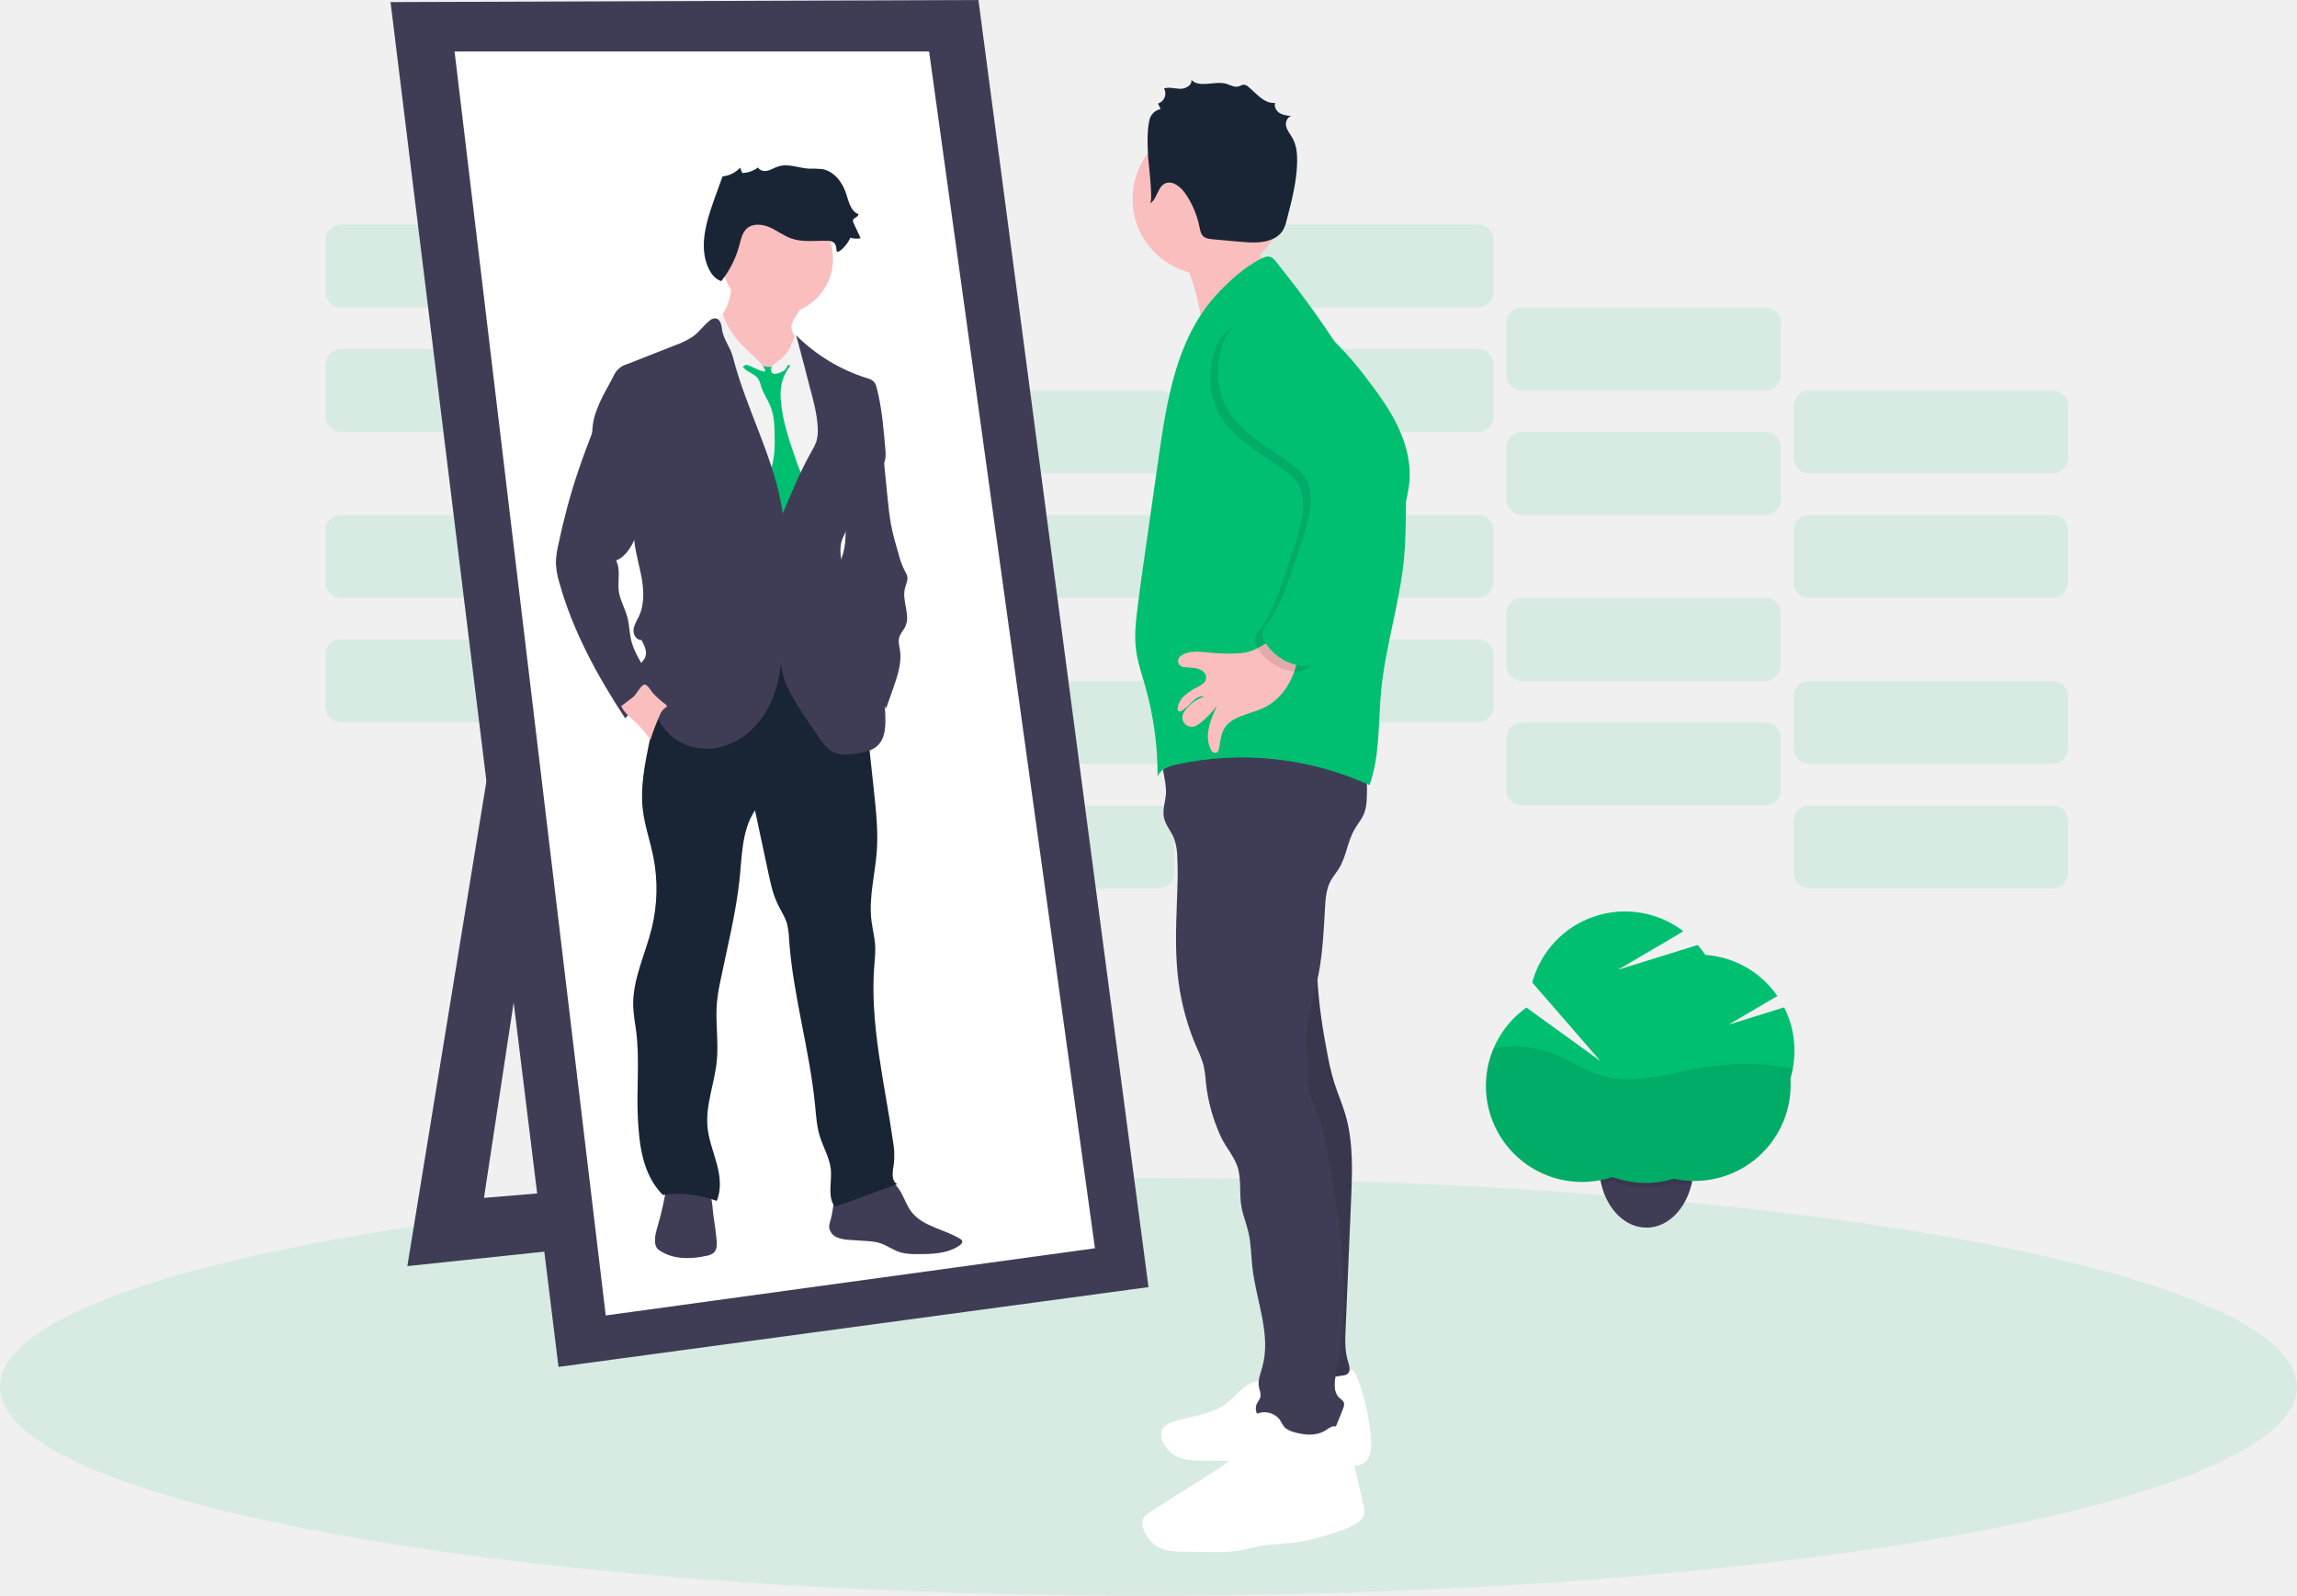
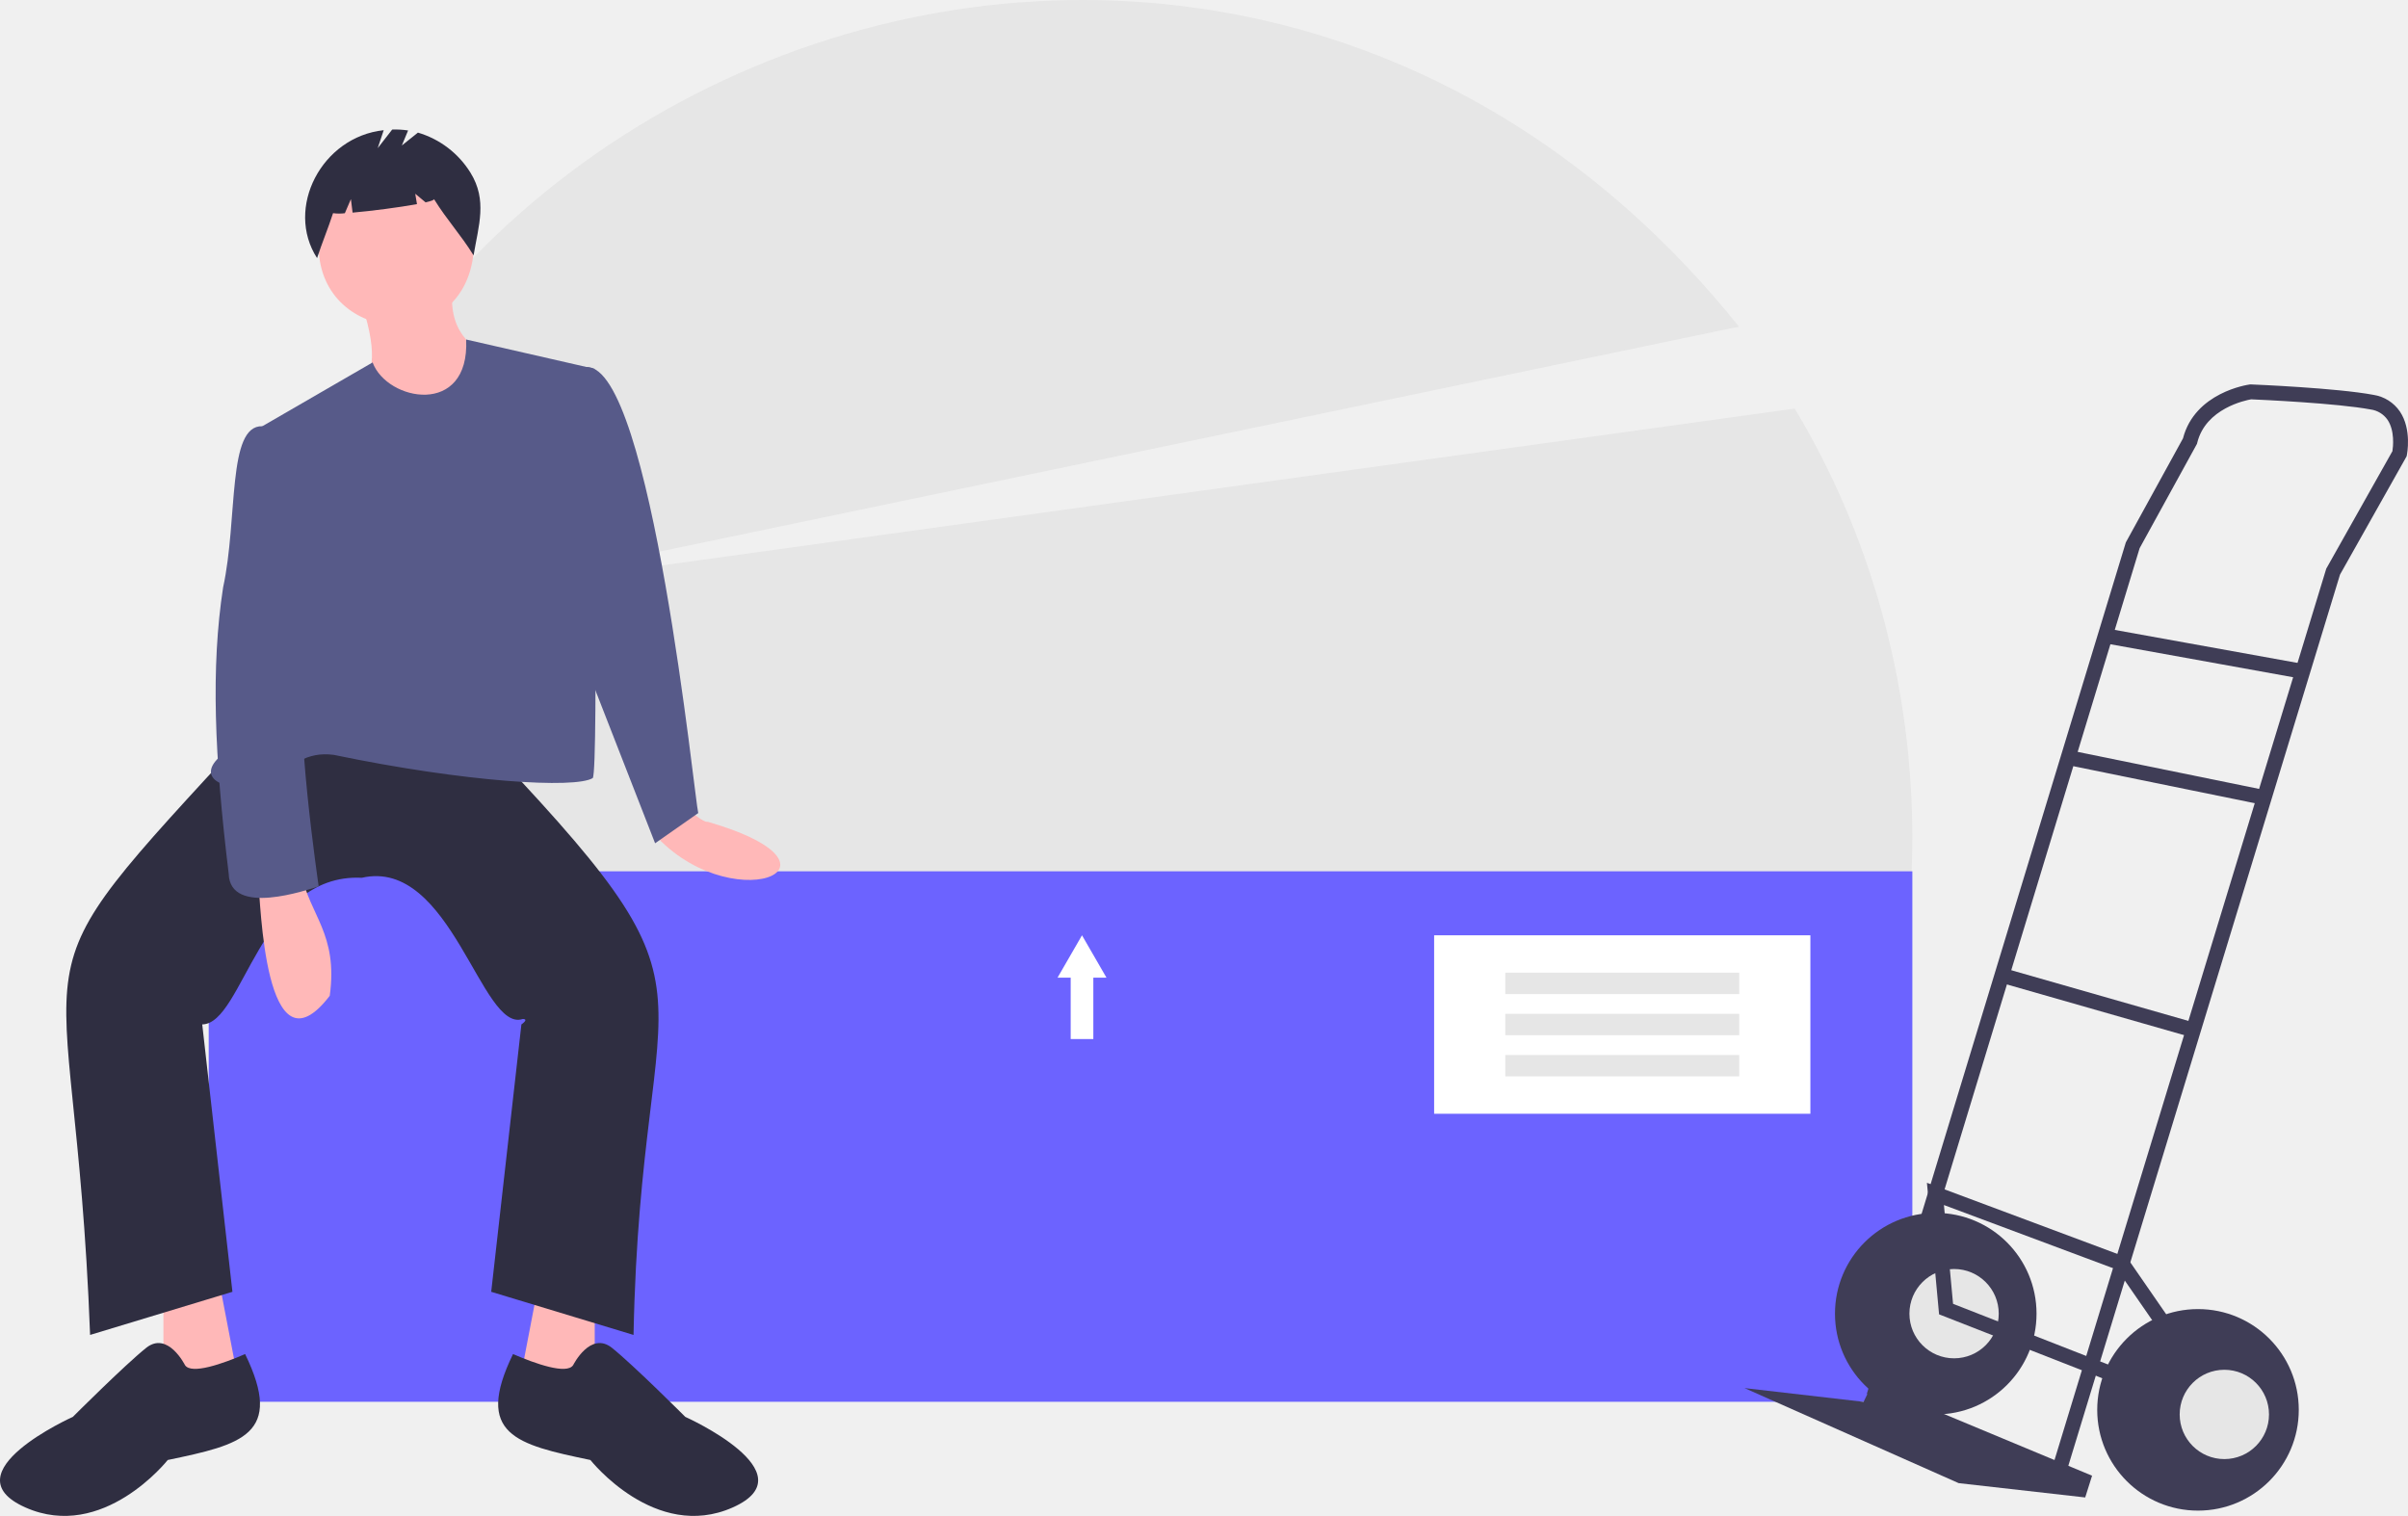
- <svg xmlns="http://www.w3.org/2000/svg" data-name="Layer 1" width="1094" height="760" viewBox="0 0 1094 760">
-   <rect x="155" y="304.52" width="130.73" height="39.52" rx="7.43" fill="#01bf71" opacity="0.1" />
-   <rect x="291.81" y="344.05" width="130.73" height="39.52" rx="7.43" fill="#01bf71" opacity="0.1" />
-   <rect x="428.63" y="383.57" width="130.73" height="39.52" rx="7.43" fill="#01bf71" opacity="0.1" />
-   <rect x="155" y="245.24" width="130.73" height="39.52" rx="7.43" fill="#01bf71" opacity="0.1" />
-   <rect x="291.81" y="284.76" width="130.73" height="39.52" rx="7.43" fill="#01bf71" opacity="0.1" />
-   <rect x="428.63" y="324.29" width="130.73" height="39.52" rx="7.43" fill="#01bf71" opacity="0.1" />
-   <rect x="580.64" y="304.52" width="130.73" height="39.52" rx="7.43" fill="#01bf71" opacity="0.1" />
-   <rect x="717.45" y="344.05" width="130.73" height="39.52" rx="7.43" fill="#01bf71" opacity="0.1" />
-   <rect x="854.27" y="383.57" width="130.73" height="39.52" rx="7.43" fill="#01bf71" opacity="0.1" />
-   <rect x="580.64" y="245.24" width="130.73" height="39.52" rx="7.43" fill="#01bf71" opacity="0.1" />
-   <rect x="717.45" y="284.76" width="130.73" height="39.52" rx="7.43" fill="#01bf71" opacity="0.1" />
-   <rect x="854.27" y="324.29" width="130.73" height="39.52" rx="7.43" fill="#01bf71" opacity="0.1" />
-   <rect x="155" y="166.19" width="130.73" height="39.52" rx="7.43" fill="#01bf71" opacity="0.1" />
-   <rect x="291.81" y="205.71" width="130.73" height="39.52" rx="7.43" fill="#01bf71" opacity="0.1" />
-   <rect x="428.63" y="245.24" width="130.73" height="39.52" rx="7.43" fill="#01bf71" opacity="0.1" />
-   <rect x="155" y="106.9" width="130.73" height="39.52" rx="7.43" fill="#01bf71" opacity="0.1" />
-   <rect x="291.81" y="146.43" width="130.73" height="39.52" rx="7.43" fill="#01bf71" opacity="0.1" />
-   <rect x="428.63" y="185.95" width="130.73" height="39.52" rx="7.43" fill="#01bf71" opacity="0.1" />
-   <rect x="580.64" y="166.19" width="130.73" height="39.52" rx="7.43" fill="#01bf71" opacity="0.1" />
-   <rect x="717.45" y="205.71" width="130.73" height="39.52" rx="7.43" fill="#01bf71" opacity="0.1" />
-   <rect x="854.27" y="245.24" width="130.73" height="39.52" rx="7.43" fill="#01bf71" opacity="0.1" />
-   <rect x="580.64" y="106.9" width="130.73" height="39.52" rx="7.43" fill="#01bf71" opacity="0.1" />
-   <rect x="717.45" y="146.43" width="130.73" height="39.52" rx="7.43" fill="#01bf71" opacity="0.1" />
-   <rect x="854.27" y="185.95" width="130.73" height="39.52" rx="7.43" fill="#01bf71" opacity="0.1" />
-   <ellipse cx="547" cy="660.5" rx="547" ry="99.5" fill="#01bf71" opacity="0.1" />
-   <polygon points="240 321 194 603 402 581 393 557 230.5 570.5 268.5 320.5 240 321" fill="#3f3d56" />
-   <polygon points="186 1 466 0 547 613 266 651 186 1" fill="#3f3d56" />
-   <polygon points="216.5 24.5 442.5 24.5 521.5 594.5 288.5 626.5 216.5 24.5" fill="#fff" />
-   <path d="M482.64,638.86c1.42,2.72,2.48,5.66,4.33,8.11,5.4,7.22,15.65,8.35,23.34,13.06a2.15,2.15,0,0,1,.91.88c.35.83-.43,1.7-1.18,2.22-5.83,4.09-13.48,4.18-20.61,4.13a27.49,27.49,0,0,1-7.13-.68c-3.77-1-7-3.63-10.72-4.7a28.44,28.44,0,0,0-5.89-.83l-7.81-.53a18.41,18.41,0,0,1-6.09-1.13,6.16,6.16,0,0,1-3.84-4.55c-.22-1.66.49-3.27.91-4.89,1-3.84.69-8.48,3.68-11.1a11.35,11.35,0,0,1,4.15-2,132.39,132.39,0,0,1,16.61-4.42C477.93,631.52,480.59,634.92,482.64,638.86Z" transform="translate(-53 -70)" fill="#3f3d56" />
-   <path d="M394.3,660.49c.2,2.13.26,4.57-1.28,6.06a6.83,6.83,0,0,1-3.35,1.5c-7.39,1.72-15.63,1.84-22.06-2.18a6.09,6.09,0,0,1-1.74-1.49,5.43,5.43,0,0,1-.88-2.75c-.23-2.83.64-5.62,1.43-8.35a146.52,146.52,0,0,0,4.25-19.75c.08-.55,18.87,3,20.12,4.86,1.57,2.3,1.58,7.82,2,10.56Q393.74,654.69,394.3,660.49Z" transform="translate(-53 -70)" fill="#3f3d56" />
-   <path d="M464.24,400.27l5,46.49c1,9.5,2.05,19.05,1.36,28.58-.8,11-3.88,22-2.58,32.9.51,4.24,1.67,8.4,1.84,12.67a69,69,0,0,1-.43,8.5c-2.26,28.21,4.89,56.2,8.89,84.21a36.54,36.54,0,0,1,.42,10.48c-.52,3.55-1.56,8.21,1.6,9.89l-29.68,10.76c-3.79-4.75-1.28-12.14-2-18.17-.66-5.43-3.64-10.27-5.23-15.5-1.44-4.7-1.74-9.65-2.21-14.53-2.59-26.57-10.54-52.45-12.4-79.08a36,36,0,0,0-1-7.63c-1-3.31-3-6.2-4.46-9.31-2.24-4.67-3.34-9.79-4.42-14.85l-6.35-29.75c-6.42,9.56-6.16,22-7.43,33.46-1.78,16-5.76,31.73-9,47.53a94.47,94.47,0,0,0-1.69,10.3c-.84,9.27.83,18.63-.06,27.89-1,10.73-5.51,21.2-4.42,31.93.6,5.94,2.88,11.56,4.42,17.32s2.3,12.08-.05,17.57a54,54,0,0,0-25.71-2.84c-9.53-9.75-11.22-23.35-11.87-37s.92-27.32-.78-40.84c-.5-4-1.28-7.9-1.41-11.89-.42-12.79,5.73-24.76,8.79-37.19a78.7,78.7,0,0,0,.77-34.15c-1.5-7.47-4.08-14.72-5-22.29-1.25-10.61.87-21.3,3-31.78,1.43-7.07,2.85-14.14,4.47-21.17,1.74-7.55,3.81-15.26,8.46-21.44,7.44-9.89,20.65-14.28,33-13.32s23.88,6.58,34.08,13.58A128.48,128.48,0,0,1,464.24,400.27Z" transform="translate(-53 -70)" fill="#192534" />
-   <path d="M431.06,222.25a8.63,8.63,0,0,0-1.15,2.94c-.25,2.05,1,3.93,2,5.72a31.15,31.15,0,0,1,2.93,7.3,12,12,0,0,1,.43,4.87,11.75,11.75,0,0,1-1.3,3.5c-1.93,3.72-4.79,7.16-8.68,8.71a15.29,15.29,0,0,1-9.39.38,28.51,28.51,0,0,1-8.59-4.08,26.11,26.11,0,0,1-5.88-5.1,35.25,35.25,0,0,1-4.06-7c-2.08-4.35-4.19-9-3.81-13.77a4.6,4.6,0,0,1,.24-1.27,6.83,6.83,0,0,1,1.34-2,26.1,26.1,0,0,0,6.12-18.15l14.57,3.31c3.21.73,6.42,1.46,9.59,2.37,2.6.75,6.6,1.79,8.29,4.11S432.21,220.13,431.06,222.25Z" transform="translate(-53 -70)" fill="#fbbebe" />
-   <circle cx="370.26" cy="123.29" r="26.48" fill="#fbbebe" />
-   <path d="M419,246.71c1.12-2.45,3.54-4,5.75-5.54s4.45-3.51,4.88-6.18a4.43,4.43,0,0,1,.44-1.74c.85-1.28,2.87-.64,4.08.3,2.94,2.29,4.94,5.54,6.89,8.71a74.43,74.43,0,0,1,6.45,12.19c2.81,7.41,3.15,15.5,3.46,23.41.28,7.2.55,14.51-1.2,21.49-1.1,4.42-3,8.71-3.11,13.26-.33,16.53-6.07,32.33-6.47,48.86a126.75,126.75,0,0,0,.72,14.31l.94,10.73q-21.81-1.25-43.5-3.83c-.42-4.94-1.83-9.73-3.12-14.51a314.93,314.93,0,0,1-10.11-59.74c-.77-10.72-1.56-21.4-2.75-32.08-1.07-9.71-3.17-19.48-1.91-29.17a40.27,40.27,0,0,1,4.1-12.62,8.32,8.32,0,0,1,3.2-3.83A8.65,8.65,0,0,1,390,230a41.94,41.94,0,0,1,6.88-.81,4.74,4.74,0,0,1,1.68.16,5.27,5.27,0,0,1,2.29,2.22A41.52,41.52,0,0,0,419,246.71Z" transform="translate(-53 -70)" fill="#f2f2f2" />
-   <path d="M406.72,244.59c1.86,2.66,5.8,3.29,7.52,6a15.73,15.73,0,0,1,1.31,3.57c1.05,3.35,3.17,6.26,4.46,9.53,1.86,4.7,1.91,9.9,1.93,14.95a49.47,49.47,0,0,1-.92,12c-.6,2.47-1.58,4.82-2.3,7.26a35.5,35.5,0,0,0-1.34,12.8,5.24,5.24,0,0,0,.72,2.65,5.75,5.75,0,0,0,2.56,1.74c2.93,1.29,6,2.61,9.2,2.31a3.37,3.37,0,0,0,1.83-.61,4.07,4.07,0,0,0,.9-1.19l2-3.38c1.81-3.09,3.7-6.55,3-10.08a20,20,0,0,0-2.27-5.17,60.78,60.78,0,0,1-3.26-8.07c-3.19-9.17-6.42-18.47-7.14-28.15a24.74,24.74,0,0,1,1.2-10.92,31.1,31.1,0,0,1,3.52-6.09,2.61,2.61,0,0,0-2.81-.95,16.72,16.72,0,0,0-2.91,1.21c-2.94,1.24-6.2.79-9.17-.06-1.16-.34-3-1.5-4.2-1.42C410.14,242.57,406.79,244.71,406.72,244.59Z" transform="translate(-53 -70)" fill="#01bf71" />
-   <path d="M430.13,244.48c-.6-.48-1.53-.92-2.06-.36a2.32,2.32,0,0,0-.38.81c-.52,1.4-2.05,2.09-3.44,2.63s-2.89.84-3.73-.19a2.26,2.26,0,0,1,.13-2.67,8.16,8.16,0,0,1,2.19-1.85,21.38,21.38,0,0,0,8.72-13.72,6.52,6.52,0,0,1,2.39,4.13c.33,1.59.37,3.23.7,4.82.49,2.28,1.58,4.41,1.83,6.72.13,1.23,0,2.47,0,3.7a22.71,22.71,0,0,0,.42,3.58C434.56,249.6,432.91,246.69,430.13,244.48Z" transform="translate(-53 -70)" fill="#f2f2f2" />
-   <path d="M409.89,237.69c-1-.95-2-1.85-3-2.82a38.9,38.9,0,0,1-9.67-15.35c-1.28,1-2.69,2.32-2.72,4a6.13,6.13,0,0,0,1.32,3.25,50.68,50.68,0,0,1,7.33,19.61,5.84,5.84,0,0,1,5.05-2.69c1.58,0,8.67,4.2,9.18,3.14C418.13,245.17,411.09,238.82,409.89,237.69Z" transform="translate(-53 -70)" fill="#f2f2f2" />
-   <path d="M432.22,229.73a83,83,0,0,0,33.58,20.33,7.54,7.54,0,0,1,3.39,1.72,6.93,6.93,0,0,1,1.41,3.1c2.44,9.54,3.26,19.41,4.07,29.22a16.28,16.28,0,0,1-.1,4.88c-.59,2.62-2.45,4.74-4.28,6.71-5.74,6.15-12.29,12.58-13.26,20.94a33.45,33.45,0,0,1-.57,4.8c-.5,1.86-1.61,3.5-2.29,5.31-3.34,8.91,4.21,19.7-.39,28A50.54,50.54,0,0,1,458.84,370a19.86,19.86,0,0,0,1.37,5.88c1.37,2.86,4.19,4.68,6.41,7,6.77,6.94,7.6,17.56,8,27.25.25,5.46.17,11.73-4,15.31-2.41,2.09-5.7,2.77-8.85,3.29-4.19.7-8.75,1.2-12.46-.87-2.66-1.48-4.47-4.07-6.2-6.57-3.28-4.77-6.57-9.53-9.68-14.42-4.92-7.71-9.56-16.52-8.14-25.56-.4,9.25-2.35,18.57-6.89,26.63s-11.85,14.79-20.72,17.45-19.24.78-25.85-5.7a34.94,34.94,0,0,1-5.51-7.43,72.52,72.52,0,0,1-8.14-20.71c-.43-1.89-.75-4,.2-5.69.45-.8,1.14-1.43,1.61-2.22,1.58-2.69.06-6.08-1.47-8.82-2.33.22-4-2.52-3.79-4.86s1.61-4.37,2.6-6.5c2.9-6.28,2.26-13.59.86-20.36s-3.49-13.5-3.33-20.41c.17-7.31-5.09-13.89-9.1-20-2.24-3.44-4.85-6.64-6.8-10.25a33.07,33.07,0,0,1-2.62-24.76,64.89,64.89,0,0,1,5.48-12.22l3.3-6.19a10.21,10.21,0,0,1,7-6l22.83-9a34.35,34.35,0,0,0,8.24-4.12c2.79-2.1,4.87-5,7.53-7.24a4.22,4.22,0,0,1,3-1.31c2.14.19,2.9,2.89,3.12,5,.5,4.72,4,8.72,5.19,13.31,6.44,25.35,20.07,48.73,23.81,74.61,4.2-10.09,8.4-20.2,13.78-29.7a24.66,24.66,0,0,0,2.13-4.31,18.4,18.4,0,0,0,.71-6.69c-.27-6.51-2-12.87-3.71-19.16C436.53,246.1,434.53,238.21,432.22,229.73Z" transform="translate(-53 -70)" fill="#3f3d56" />
-   <path d="M475.73,307.19c.44,4.26.87,8.53,1.66,12.74.92,4.87,2.32,9.63,3.71,14.39a37.45,37.45,0,0,0,2.9,7.73,9.94,9.94,0,0,1,1.07,2.29c.49,2-.63,4-1.11,6-1.44,6,2.88,12.67.16,18.2-.82,1.68-2.25,3.07-2.79,4.87-.63,2.07,0,4.28.33,6.42.85,6-1.2,12.1-3.22,17.87L475,407.44c-3.14-5.84-6.31-11.74-10.65-16.75-1.55-1.8-3.24-3.47-4.67-5.37a37.66,37.66,0,0,1-5-9.74,84.43,84.43,0,0,1-5.17-25.72,17.59,17.59,0,0,1,.85-7.4,39.36,39.36,0,0,1,2.22-4c2.68-4.83,3.23-10.55,3.18-16.07s-.64-11.06,0-16.55a37.86,37.86,0,0,1,4-13.13,18.63,18.63,0,0,1,5.43-6.77,9.78,9.78,0,0,1,6-1.95c3.27.19,2.52,3,2.8,5.71Z" transform="translate(-53 -70)" fill="#3f3d56" />
-   <path d="M328.64,293.58q-3.06,9-5.52,18.16-2.4,9-4.29,18.1a38.76,38.76,0,0,0-1.08,8.14,36.42,36.42,0,0,0,1.63,9.41c6.44,23.21,18.18,44.62,31.4,64.75A58.28,58.28,0,0,1,364.08,400a2.85,2.85,0,0,0,1-1,2.71,2.71,0,0,0-.32-2.34c-3.65-7.48-9.43-14.07-11.25-22.2-.76-3.38-.79-6.9-1.65-10.26-1.11-4.35-3.59-8.33-4.16-12.79-.61-4.86,1-10.16-1.28-14.47,4.65-1.81,7.34-6.6,9.31-11.19a61.29,61.29,0,0,0,4.48-14.71,44.26,44.26,0,0,0-5.41-28.15,45,45,0,0,0-9.05-11.36c-1.19-1.07-4-4.14-5.73-4.11-2.31.05-3.05,3.79-3.71,5.47C333.64,279.75,331,286.62,328.64,293.58Z" transform="translate(-53 -70)" fill="#3f3d56" />
-   <path d="M370.06,405.51c.3.22.64.52.56.88s-.37.45-.63.6a7.76,7.76,0,0,0-2.88,3.9,108.85,108.85,0,0,0-4.34,11.49,50.37,50.37,0,0,0-7.84-9.15c-2.28-2.1-4.83-4.09-6.05-6.93,0-.08,5.24-3.95,5.72-4.37,1.47-1.31,3.32-4.94,4.84-5.74,1.72-.9,3.36,2.63,4.67,4.05A39.72,39.72,0,0,0,370.06,405.51Z" transform="translate(-53 -70)" fill="#fbbebe" />
-   <path d="M451.38,189.15c-.07-1.31-.24-2.76-1.24-3.61a4.73,4.73,0,0,0-3-.83c-5.83-.19-11.86.79-17.36-1.17-3.62-1.29-6.71-3.77-10.24-5.31s-8.05-1.95-10.9.64c-2.16,2-2.75,5.07-3.5,7.9a46.32,46.32,0,0,1-8.63,17.12c-2.71-.84-4.65-3.26-5.9-5.8-4.25-8.66-2.16-19,.86-28.18,1-3.08,2.11-6.13,3.22-9.17l2.44-6.72a13.12,13.12,0,0,0,8.36-4.16l1.05,2.55a13.3,13.3,0,0,0,7.5-2.65c.84,1.58,3,2,4.75,1.49s3.26-1.49,5-2c4.65-1.5,9.61.81,14.49,1.07a58,58,0,0,1,6.19.18c5.76.93,9.83,6.35,11.59,11.91,1.17,3.7,2.14,8.25,5.79,9.56.08,1.4-2.4,1.67-2.61,3a2.3,2.3,0,0,0,.3,1.27l3.35,7.19a8.32,8.32,0,0,1-4.84-.24C456.54,186.74,451.53,191.86,451.38,189.15Z" transform="translate(-53 -70)" fill="#192534" />
-   <path d="M621.14,204.8a131.36,131.36,0,0,1,4,16.73c.72,4.24,1.14,8.95-1.29,12.49,9.26-13.93,18.93-28.28,33-37.27A30.13,30.13,0,0,1,649,173.51c.08-.84-11.55,3.55-12.44,4.05-4.08,2.27-7.82,5.09-11.8,7.52-2.06,1.25-10.64,4.21-10.72,6,0,1.15,3.41,4.67,4.05,5.88A45.67,45.67,0,0,1,621.14,204.8Z" transform="translate(-53 -70)" fill="#fbbebe" />
-   <path d="M664.17,730.18a15.5,15.5,0,0,0-15.84-1.2c-4.53,2.34-7.58,6.77-11.7,9.77-7.08,5.14-16.43,5.55-24.72,8.33-2.2.74-4.54,1.84-5.47,4a7.1,7.1,0,0,0,.41,5.57,14.42,14.42,0,0,0,6.86,7.07c3.72,1.78,8,1.86,12.12,1.91l35.8.42c11,.13,22.07.26,33,1.63,2.55.32,5.31.67,7.56-.58,3.66-2,4.08-7.06,3.8-11.23a103.07,103.07,0,0,0-7-30.8c-.43-1.09-1-2.33-2.21-2.53a3.6,3.6,0,0,0-2.38.76c-10.1,6-22.89,9.39-33.63,4.59" transform="translate(-53 -70)" fill="#fff" />
-   <path d="M682.09,501.78c-4,23.23-1.39,47.1,3.11,70.23a122.46,122.46,0,0,0,3.27,13.64c1.61,5.1,3.78,10,5.29,15.13,3.84,13,3.3,26.9,2.73,40.47L693.87,703c-.22,5.18-.42,10.48,1.14,15.42.63,2,1.4,4.5-.19,5.85a4.46,4.46,0,0,1-2.11.81,32.66,32.66,0,0,1-21-3.15L671,659.55c-.22-19.23-.45-38.54-3.41-57.53-2.35-15.1-6.43-30-6.7-45.28-.28-16,3.64-31.79,7.64-47.3.86-3.32,4-5.75,6.58-8a8.09,8.09,0,0,1,3.2-1.94C679.51,499.17,681.35,500.77,682.09,501.78Z" transform="translate(-53 -70)" fill="#3f3d56" />
-   <path d="M682.09,501.78c-4,23.23-1.39,47.1,3.11,70.23a122.46,122.46,0,0,0,3.27,13.64c1.61,5.1,3.78,10,5.29,15.13,3.84,13,3.3,26.9,2.73,40.47L693.87,703c-.22,5.18-.42,10.48,1.14,15.42.63,2,1.4,4.5-.19,5.85a4.46,4.46,0,0,1-2.11.81,32.66,32.66,0,0,1-21-3.15L671,659.55c-.22-19.23-.45-38.54-3.41-57.53-2.35-15.1-6.43-30-6.7-45.28-.28-16,3.64-31.79,7.64-47.3.86-3.32,4-5.75,6.58-8a8.09,8.09,0,0,1,3.2-1.94C679.51,499.17,681.35,500.77,682.09,501.78Z" transform="translate(-53 -70)" opacity="0.1" />
-   <path d="M607,429.18c-1.48,6.09,1.66,12.4,1.31,18.66-.2,3.79-1.69,7.57-1,11.29s3.35,6.52,4.77,9.93a26.94,26.94,0,0,1,1.62,8.88c.41,7.48.08,15-.2,22.45-.47,12.5-.82,25.07.83,37.46A117.19,117.19,0,0,0,623,569a54,54,0,0,1,3.23,8.39,59.88,59.88,0,0,1,1.1,8.14,82.7,82.7,0,0,0,7.07,25.71c2.55,5.57,7,10,8.41,15.91,1.34,5.66.44,11.63,1.41,17.36.71,4.25,2.44,8.27,3.4,12.47,1.25,5.43,1.22,11.06,1.85,16.6,1.8,16,9.07,32,4.73,47.52-.87,3.12-2.22,6.29-1.61,9.47.3,1.56,1.06,3.1.72,4.65-.28,1.32-1.3,2.34-1.82,3.59-1,2.34.06,5.12,1.84,6.93a19.69,19.69,0,0,0,6.5,3.84c7.37,3.15,15,6.35,23,6.28a6.18,6.18,0,0,0,2.83-.52c1.44-.75,2.15-2.38,2.76-3.88l4.1-10.14c.5-1.23,1-2.67.31-3.81a7.1,7.1,0,0,0-1.72-1.6c-3.31-2.79-2.56-8-1.68-12.19a177.87,177.87,0,0,0,3.72-32.7c.44-21.92-3.17-43.71-6.77-65.34-1.25-7.51-2.51-15.07-5-22.27s-6.16-14.13-5.56-21.61c.64-8.08-1.46-16.55,0-24.52s3.77-15.77,5.26-23.73c1.93-10.33,2.41-20.86,3-31.34.25-4.28.57-8.7,2.57-12.5,1.17-2.22,2.87-4.12,4.18-6.27,3.38-5.59,3.92-12.52,7.15-18.2,1.53-2.69,3.64-5.06,4.76-7.94a22.19,22.19,0,0,0,1.22-7.06,84,84,0,0,0-1-18.05,117.45,117.45,0,0,0-55-12.76c-7.31.12-14.7.86-21.56,3.39C619.86,425.25,613.9,428.66,607,429.18Z" transform="translate(-53 -70)" fill="#3f3d56" />
-   <path d="M648,746c-2.94,3.66-2.74,8.89-4.62,13.2-2.28,5.23-7.36,8.58-12.18,11.63l-30,19c-1.64,1-3.4,2.23-4,4.09a6.56,6.56,0,0,0,.15,3.59,15.58,15.58,0,0,0,10.48,10.64,31,31,0,0,0,8.11.83l13.49.18a79,79,0,0,0,12.31-.48c3.74-.54,7.38-1.61,11.1-2.29,6.77-1.23,13.73-1.12,20.51-2.31a108.46,108.46,0,0,0,12.28-3.17c4.9-1.47,9.89-3,14.09-5.91a7.31,7.31,0,0,0,2.71-2.92c.71-1.65.32-3.54-.08-5.29l-6.44-28.3a16.87,16.87,0,0,0-2.52-6.61c-1.43-1.9-4-3.16-6.23-2.35a13.21,13.21,0,0,0-2.59,1.56c-3.3,2.17-7.53,2.53-11.43,1.85-2.52-.45-5.85-1.14-7.88-2.81-1.54-1.27-2-3.24-3.31-4.68A9.39,9.39,0,0,0,648,746Z" transform="translate(-53 -70)" fill="#fff" />
-   <circle cx="575.55" cy="94.77" r="36.13" fill="#fbbebe" />
-   <path d="M600.68,166.89c3.46-1.94,3.46-7.53,7-9.39s7.56,1.37,9.83,4.63A42.59,42.59,0,0,1,624.26,178c.32,1.62.62,3.39,1.84,4.52s2.82,1.27,4.38,1.43q6.85.68,13.72,1.24c5.1.41,10.48.74,15.11-1.45a11,11,0,0,0,4.54-3.76,16.92,16.92,0,0,0,1.94-5.08c2.39-9.09,4.8-18.29,5-27.69.08-3.88-.26-7.9-2.13-11.3-1.09-2-2.69-3.74-3.14-5.94s1-5,3.28-4.76a13.46,13.46,0,0,1-6-1.14c-1.81-1-3.15-3.15-2.51-5.11-5.08.65-8.78-4.37-12.74-7.62a3.45,3.45,0,0,0-2.42-1,8.73,8.73,0,0,0-2,.77c-2,.7-4.09-.63-6.14-1.21-5.5-1.54-12.49,2.18-16.57-1.82.39,2.55-2.74,4.26-5.32,4.21s-5.24-1-7.68-.14a5,5,0,0,1-2.86,7.16l1.21,2.64a6.82,6.82,0,0,0-5.25,4.92c-1.33,5.25-1,12.71-.68,18.11C600,147.35,602.31,166,600.68,166.89Z" transform="translate(-53 -70)" fill="#192534" />
-   <path d="M631.51,211.34c-18.15,20.41-22.77,49.14-26.64,76.19l-5.7,39.94c-1.48,10.36-3,20.72-4.29,31.11-.9,7.11-1.74,14.33-.76,21.43.77,5.6,2.64,11,4.2,16.39a154.56,154.56,0,0,1,6,43.49c1.21-3.56,5.4-5,9.08-5.8a146.82,146.82,0,0,1,91.86,9.81c5.05-14.15,4.1-29.63,5.51-44.59,2-21.33,8.89-42,10.93-63.29.75-7.93.84-15.9.92-23.87.06-5.85.12-11.76-1.1-17.49-1.36-6.34-4.23-12.25-7.2-18A469.1,469.1,0,0,0,687,230.24q-7.54-11.28-15.73-22.11-4.15-5.49-8.47-10.86c-2.79-3.47-4-6.48-8.43-4.4C646,196.79,637.6,204.49,631.51,211.34Z" transform="translate(-53 -70)" fill="#01bf71" />
-   <path d="M641.91,381.22a98,98,0,0,1-13.27-.42c-3.27-.32-6.61-.8-9.8,0a10.2,10.2,0,0,0-3.81,1.87,2.87,2.87,0,0,0,1.63,5l3.42.3c2.17.19,4.43.41,6.12,2a3.82,3.82,0,0,1,1.24,2.41c.21,2.33-1.81,3.6-3.62,4.57a28.69,28.69,0,0,0-7.06,4.7,9.78,9.78,0,0,0-2.93,6,1.16,1.16,0,0,0,1.7,1.07c4-2,6.61-7.93,11-6.94a17.82,17.82,0,0,0-9.66,7.43,4.48,4.48,0,0,0,6,6.33,19.78,19.78,0,0,0,1.88-1.25,46.21,46.21,0,0,0,7.93-8.24c-3.2,6.75-6.44,14.65-2.76,21.36a2.13,2.13,0,0,0,2,1.18c1.16-.12,1.5-1.21,1.69-2.17.6-3.09.75-6.35,2.27-9.1,3.52-6.38,12.2-7,18.81-10.11,7.93-3.68,13.36-11.6,15.55-20.06a15.42,15.42,0,0,0,.39-7.62c-1.47-5.69-8.49-7-13-4.25C652.1,378.79,648.89,381,641.91,381.22Z" transform="translate(-53 -70)" fill="#fbbebe" />
-   <path d="M634.89,269.29c7,10.81,19.15,16.9,29.57,24.49A24.79,24.79,0,0,1,671,300c2.63,4.06,3,9.22,2.46,14-.68,6.31-2.71,12.38-4.72,18.4l-4.37,13.05c-2.77,8.28-5.63,16.73-10.9,23.69-1.35,1.77-2.92,3.66-2.86,5.88a7.6,7.6,0,0,0,1.28,3.58,24.08,24.08,0,0,0,15.29,10.92,11.66,11.66,0,0,0,5.75,0c2.7-.8,4.73-3,6.61-5.08,9-9.93,18-20,24.5-31.65,6.35-11.37,10.15-24,13.65-36.51a76.86,76.86,0,0,0,3-14.13c.74-9-1.62-18-5.48-26.13s-9.17-15.49-14.64-22.64a157.58,157.58,0,0,0-17.15-19.68c-10.88-10.17-24.19-16.15-38.75-10.38-10.28,4.08-14.13,12.59-15.05,23.49A35.74,35.74,0,0,0,634.89,269.29Z" transform="translate(-53 -70)" opacity="0.1" />
-   <path d="M638.53,266.55c7,10.81,19.16,16.9,29.57,24.49a24.87,24.87,0,0,1,6.51,6.26c2.63,4.06,3,9.21,2.46,14-.69,6.31-2.71,12.38-4.73,18.4l-4.37,13c-2.77,8.28-5.63,16.72-10.9,23.69-1.34,1.77-2.91,3.65-2.85,5.88a7.42,7.42,0,0,0,1.28,3.57,24.07,24.07,0,0,0,15.28,10.93,11.7,11.7,0,0,0,5.76,0c2.7-.79,4.72-3,6.61-5.07,9-9.94,18-20,24.5-31.65,6.35-11.37,10.15-24,13.65-36.52a76.08,76.08,0,0,0,3-14.12c.74-9-1.62-18-5.47-26.14s-9.17-15.49-14.64-22.64A157.65,157.65,0,0,0,687,231.06c-10.87-10.16-24.18-16.15-38.74-10.37-10.29,4.08-14.13,12.58-15.06,23.49A35.77,35.77,0,0,0,638.53,266.55Z" transform="translate(-53 -70)" fill="#01bf71" />
-   <path d="M859.65,625.24a37,37,0,0,1-.8,7.76c-.1.48-.21,1-.32,1.41-2.84,11.39-10.85,19.72-20.41,20.25-.32,0-.64,0-1,0-10.11,0-18.66-8.72-21.48-20.73-.08-.32-.15-.64-.22-1a37,37,0,0,1-.8-7.76c0-16.27,10.07-29.45,22.5-29.45S859.65,609,859.65,625.24Z" transform="translate(-53 -70)" fill="#3f3d56" />
-   <path d="M859.65,625.24a37,37,0,0,1-.8,7.76c-.1.48-.21,1-.32,1.41-.34,0-.67,0-1,0a45.76,45.76,0,0,1-7.36-1,44.92,44.92,0,0,1-6.56,1.5,45.87,45.87,0,0,1-5.14.48l-1.74,0a46.41,46.41,0,0,1-6.16-.41,45.17,45.17,0,0,1-9.67-2.4,45.56,45.56,0,0,1-5.22,1.4c-.08-.32-.15-.64-.22-1a37,37,0,0,1-.8-7.76c0-16.27,10.07-29.45,22.5-29.45S859.65,609,859.65,625.24Z" transform="translate(-53 -70)" opacity="0.1" />
-   <path d="M907.65,570.38a45.54,45.54,0,0,0-4.9-20.61L876.29,558l23.23-13.66a45.73,45.73,0,0,0-34.36-19.58,45.65,45.65,0,0,0-3.57-4.72l-38,11.83,31.17-18.33a45.73,45.73,0,0,0-72,24.39l32.55,37.47L780,549.86a45.74,45.74,0,0,0,40.93,80.7,45.92,45.92,0,0,0,29.28.81,45.78,45.78,0,0,0,55.62-44.66c0-1,0-2-.1-3A45.63,45.63,0,0,0,907.65,570.38Z" transform="translate(-53 -70)" fill="#01bf71" />
-   <path d="M906.86,578.86a121.9,121.9,0,0,0-42.34-.54c-15.89,2.63-32.13,8.41-47.67,4.19-9.12-2.48-17-8.22-25.91-11.41a49.18,49.18,0,0,0-26.75-1.6,45.76,45.76,0,0,0,56.69,61.06,45.92,45.92,0,0,0,29.28.81,45.78,45.78,0,0,0,55.62-44.66c0-1,0-2-.1-3A45.19,45.19,0,0,0,906.86,578.86Z" transform="translate(-53 -70)" opacity="0.1" />
+ <svg xmlns="http://www.w3.org/2000/svg" data-name="Layer 1" width="885.558" height="557.519" viewBox="0 0 885.558 557.519">
+   <path d="M838.812,592.352C875.238,501.284,864.219,399.598,817.24,321.5L325.466,389.592l471.276-98.217c-198.623-247.685-585.213-83.398-547.948,229.321Z" transform="translate(-157.221 -171.2406)" fill="#e6e6e6" />
+   <rect x="76.753" y="320.445" width="626.526" height="195.095" fill="#6c63ff" />
+   <path d="M408.706,467.893c5.621,4.365,7.677,5.775,8.874,5.596,58,16.89,7.154,36.683-21.026,3.085Z" transform="translate(-157.221 -171.2406)" fill="#ffb8b8" />
+   <polygon points="60.099 475.093 60.099 514.747 88.649 513.161 80.719 471.921 60.099 475.093" fill="#ffb8b8" />
+   <polygon points="218.713 475.093 218.713 514.747 190.162 513.161 198.093 471.921 218.713 475.093" fill="#ffb8b8" />
+   <path d="M288.696,441.722l42.826-1.586c98.794,103.571,61.432,79.949,58.687,222.06L337.866,646.334l11.103-98.341c.006-.004,2.929-1.953.499-1.997-15.196,5.222-26.284-59.437-59.186-51.931-37.441-1.791-43.536,53.75-58.687,53.929L242.698,646.334,190.355,662.195c-5.861-156.166-34.583-120.888,58.687-222.06Z" transform="translate(-157.221 -171.2406)" fill="#2f2e41" />
+   <path d="M225.25,673.298s-6.345-12.689-14.275-6.345-26.964,25.378-26.964,25.378-45.998,20.62-17.448,33.309,52.343-17.448,52.343-17.448c27.194-5.671,42.88-9.301,28.458-38.964C239.176,672.773,227.59,676.874,225.25,673.298Z" transform="translate(-157.221 -171.2406)" fill="#2f2e41" />
+   <path d="M368.003,673.298s6.345-12.689,14.275-6.345,26.964,25.378,26.964,25.378,45.998,20.62,17.448,33.309-52.343-17.448-52.343-17.448c-27.194-5.671-42.88-9.301-28.458-38.964C354.077,672.773,365.664,676.874,368.003,673.298Z" transform="translate(-157.221 -171.2406)" fill="#2f2e41" />
+   <path d="M331.522,262.488c-2.359,39.486-56.248,36.009-57.101-0C276.78,223.002,330.669,226.479,331.522,262.488Z" transform="translate(-157.221 -171.2406)" fill="#ffb8b8" />
+   <path d="M290.282,283.108c13.876,41.938-18.884,19.105,26.964,52.343l17.448-34.895s-12.689-4.758-11.103-22.206Z" transform="translate(-157.221 -171.2406)" fill="#ffb8b8" />
+   <path d="M375.934,306.9,328.652,296.107c1.33,28.51-29.095,22.772-34.404,8.431l-45.205,26.154c18.974,70.667,14.165,73.583-11.103,118.961-9.643,8.806,4.778,13.853,17.334,9.034,9.576-5.91,14.439-11.162,24.7-9.826,48.485,10.096,88.848,12.479,95.236,8.534C377.495,454.123,375.143,307.468,375.934,306.9Z" transform="translate(-157.221 -171.2406)" fill="#575a89" />
+   <path d="M363.245,310.072c1.586,0,9.757-3.842,9.757-3.842,23.771-.401,39.723,159.497,41,164.042l-15.861,11.103-25.378-65.032Z" transform="translate(-157.221 -171.2406)" fill="#575a89" />
+   <path d="M252.215,495.651c.811,5.986,2.191,73.211,26.273,41.809,3.159-22.91-7.582-29.749-10.411-44.981Z" transform="translate(-157.221 -171.2406)" fill="#ffb8b8" />
+   <path d="M258.559,330.692l-4.86-2.694c-13.029-.428-8.923,34.061-14.435,59.319-4.503,29.425-3.221,61.87,2.062,105.247.462,15.918,28.973,5.89,33.094,4.673,0,0-9.517-65.032-4.758-76.135S258.559,330.692,258.559,330.692Z" transform="translate(-157.221 -171.2406)" fill="#575a89" />
+   <path d="M330.274,234.81a34.029,34.029,0,0,0-19.357-14.798l-5.918,4.735,2.301-5.522a31.326,31.326,0,0,0-5.849-.338l-5.325,6.846,2.204-6.612c-22.849,2.453-36.368,28.683-24.506,47.041,1.83-5.623,4.051-10.9,5.881-16.523a16.644,16.644,0,0,0,4.336.021l2.226-5.195.622,4.975c6.9-.601,17.135-1.921,23.676-3.13l-.636-3.816,3.806,3.171c2.004-.461,3.194-.88,3.096-1.2,4.865,7.843,9.686,12.853,14.551,20.696C333.227,254.098,336.488,244.902,330.274,234.81Z" transform="translate(-157.221 -171.2406)" fill="#2f2e41" />
+   <rect x="527.412" y="343.979" width="138.367" height="65.636" fill="#fff" />
+   <rect x="553.578" y="357.727" width="86.036" height="7.87" fill="#e6e6e6" />
+   <rect x="553.578" y="372.862" width="86.036" height="7.87" fill="#e6e6e6" />
+   <rect x="553.578" y="387.997" width="86.036" height="7.87" fill="#e6e6e6" />
+   <polygon points="406.916 359.57 402.415 351.775 397.915 343.979 393.414 351.775 388.913 359.57 393.749 359.57 393.749 382.144 402.08 382.144 402.08 359.57 406.916 359.57" fill="#fff" />
+   <circle cx="711.888" cy="483.133" r="37.06" fill="#3f3d56" />
+   <circle cx="718.626" cy="483.133" r="16.424" fill="#e6e6e6" />
+   <polygon points="688.515 509.033 769.374 542.724 766.847 550.726 720.311 545.461 641.558 510.507 685.356 515.561 688.515 509.033" fill="#3f3d56" />
+   <path d="M917.211,712.447l100.565-329.887,24.49-43.491.086-.42c.079-.384,1.877-9.474-2.546-16.057a14.419,14.419,0,0,0-9.738-6.134c-13.516-2.534-43.754-3.783-45.034-3.835l-.241-.01-.239.033c-.826.113-20.151,2.937-24.519,19.812l-21.024,38.264-.083.272L843.749,683.899l5.238,1.593,95.094-312.633,21.095-38.393.086-.353c3.089-12.698,17.857-15.669,19.821-16.009,3.089.132,31.509,1.396,43.976,3.734a9.029,9.029,0,0,1,6.191,3.789c2.726,4.036,2.044,9.979,1.803,11.541l-24.34,43.225-.087.285L911.974,710.85Z" transform="translate(-157.221 -171.2406)" fill="#3f3d56" />
+   <rect x="965.006" y="374.708" width="5.475" height="73.805" transform="translate(233.4631 1119.547) rotate(-79.76214)" fill="#3f3d56" />
+   <rect x="951.121" y="420.405" width="5.475" height="73.599" transform="translate(157.9235 1129.128) rotate(-78.46469)" fill="#3f3d56" />
+   <rect x="925.909" y="503.385" width="5.475" height="73.23" transform="translate(-3.20879 1113.022) rotate(-74.03214)" fill="#3f3d56" />
+   <polygon points="784.589 511.372 786.585 506.273 718.249 479.515 714.893 443.181 778.675 467.004 799.338 496.902 803.843 493.79 782.201 462.476 708.64 435 713.108 483.382 784.589 511.372" fill="#3f3d56" />
+   <circle cx="808.329" cy="518.509" r="37.06" fill="#3f3d56" />
+   <circle cx="818.015" cy="520.193" r="16.424" fill="#e6e6e6" />
</svg>
